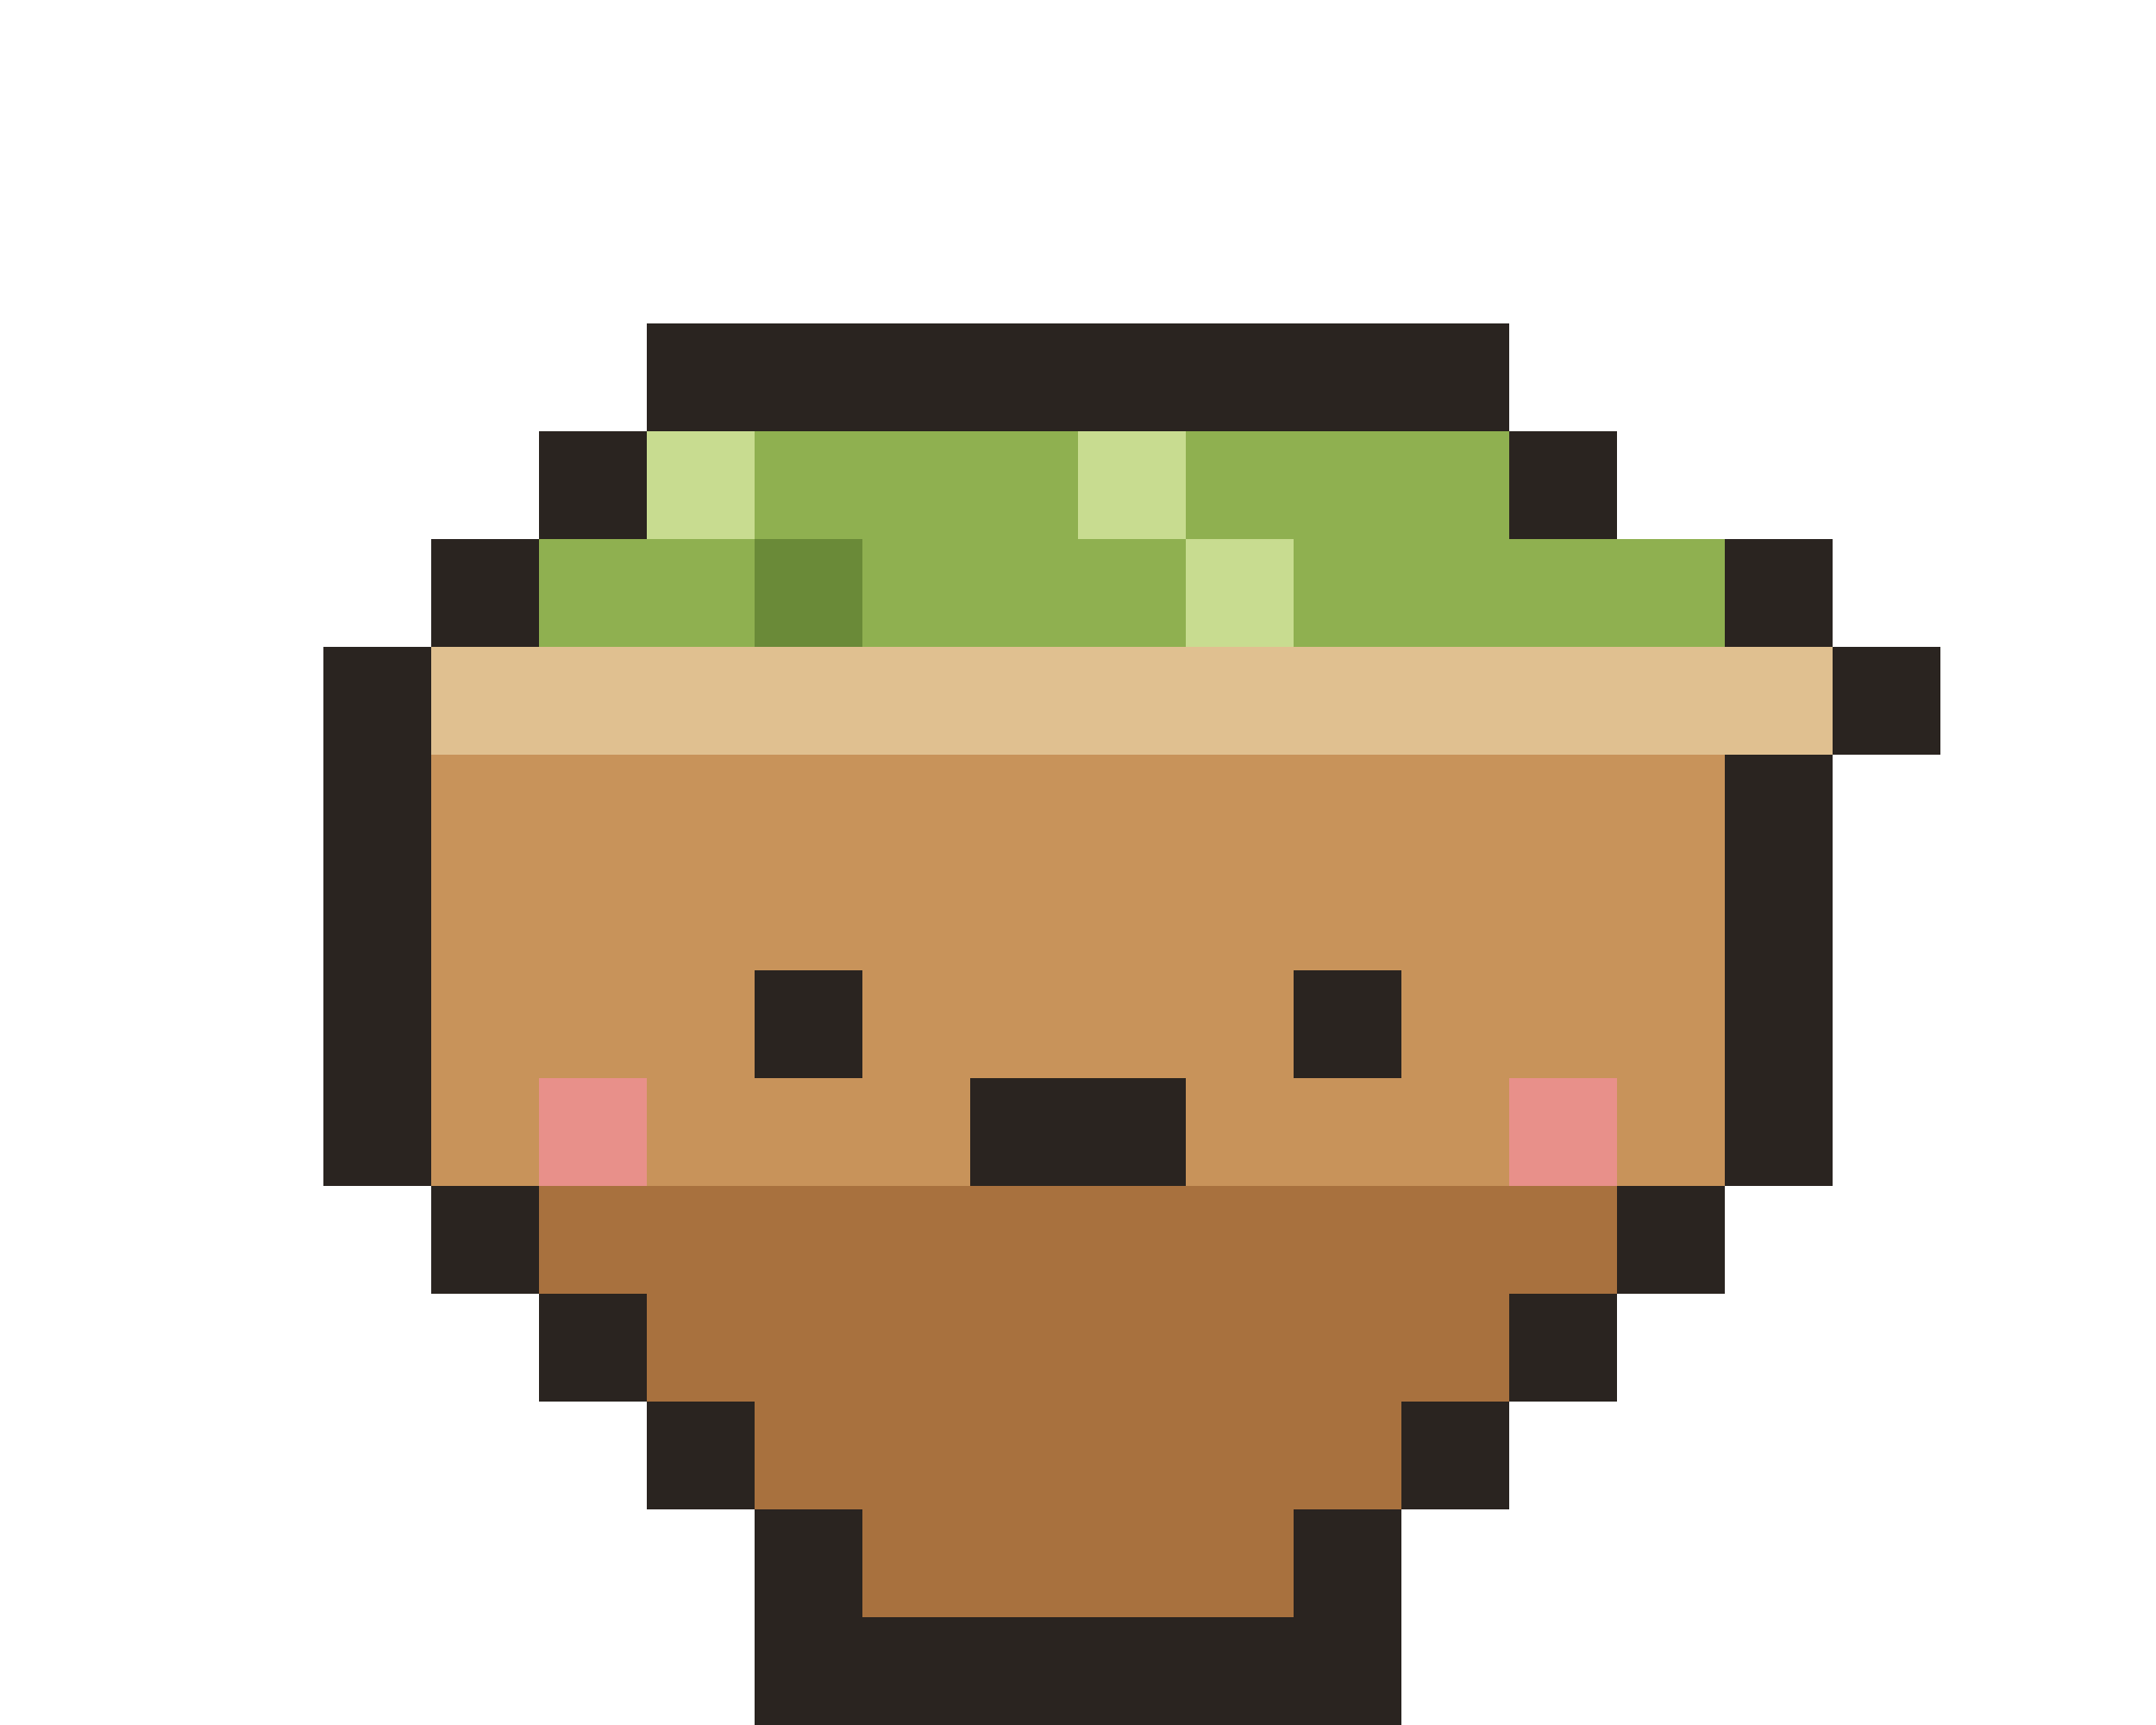
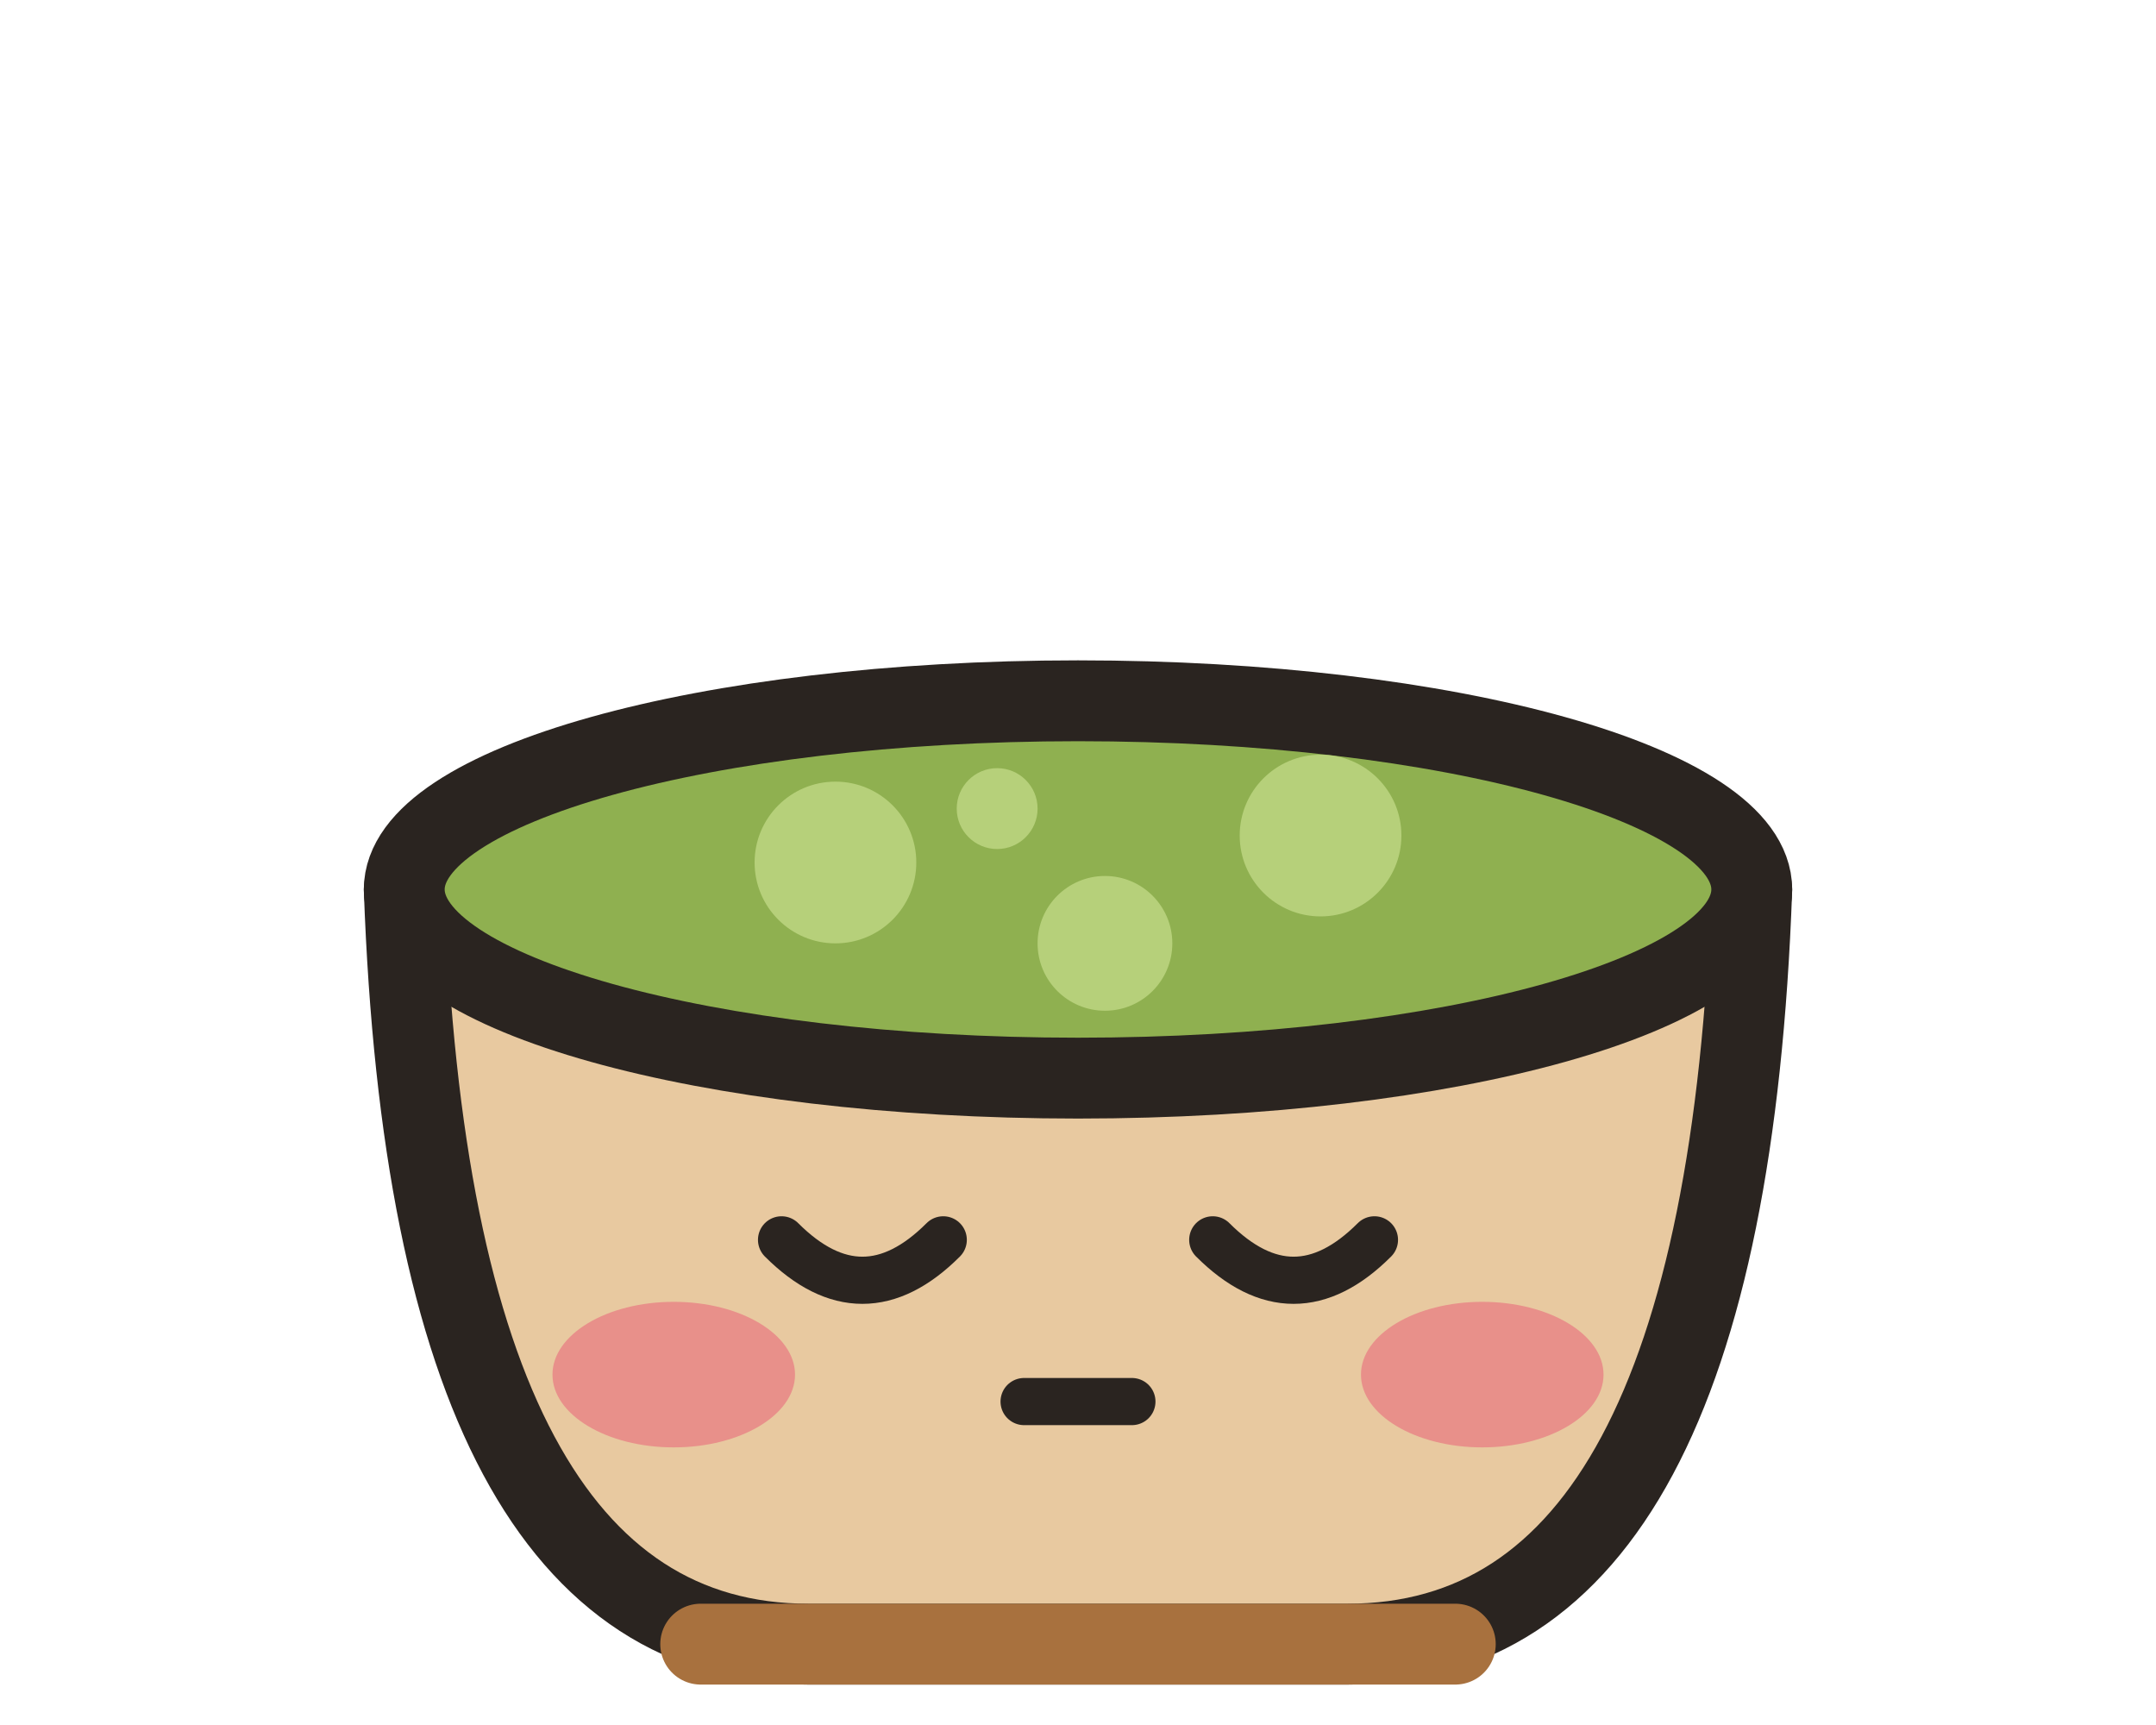
- <svg xmlns="http://www.w3.org/2000/svg" viewBox="0 0 20 16" width="160" height="128" shape-rendering="crispEdges">
-   <rect x="6" y="3" width="8" height="1" fill="#2a2420" />
-   <rect x="5" y="4" width="1" height="1" fill="#2a2420" />
-   <rect x="6" y="4" width="1" height="1" fill="#c8dc90" />
-   <rect x="7" y="4" width="3" height="1" fill="#8fb050" />
-   <rect x="10" y="4" width="1" height="1" fill="#c8dc90" />
-   <rect x="11" y="4" width="3" height="1" fill="#8fb050" />
-   <rect x="14" y="4" width="1" height="1" fill="#2a2420" />
-   <rect x="4" y="5" width="1" height="1" fill="#2a2420" />
-   <rect x="5" y="5" width="2" height="1" fill="#8fb050" />
-   <rect x="7" y="5" width="1" height="1" fill="#6a8a38" />
-   <rect x="8" y="5" width="3" height="1" fill="#8fb050" />
-   <rect x="11" y="5" width="1" height="1" fill="#c8dc90" />
-   <rect x="12" y="5" width="4" height="1" fill="#8fb050" />
-   <rect x="16" y="5" width="1" height="1" fill="#2a2420" />
-   <rect x="3" y="6" width="1" height="1" fill="#2a2420" />
-   <rect x="4" y="6" width="13" height="1" fill="#e0c090" />
-   <rect x="17" y="6" width="1" height="1" fill="#2a2420" />
-   <rect x="3" y="7" width="1" height="1" fill="#2a2420" />
-   <rect x="4" y="7" width="12" height="1" fill="#c8935a" />
-   <rect x="16" y="7" width="1" height="1" fill="#2a2420" />
-   <rect x="3" y="8" width="1" height="1" fill="#2a2420" />
-   <rect x="4" y="8" width="12" height="1" fill="#c8935a" />
-   <rect x="16" y="8" width="1" height="1" fill="#2a2420" />
-   <rect x="3" y="9" width="1" height="1" fill="#2a2420" />
-   <rect x="4" y="9" width="3" height="1" fill="#c8935a" />
-   <rect x="7" y="9" width="1" height="1" fill="#2a2420" />
-   <rect x="8" y="9" width="4" height="1" fill="#c8935a" />
-   <rect x="12" y="9" width="1" height="1" fill="#2a2420" />
-   <rect x="13" y="9" width="3" height="1" fill="#c8935a" />
-   <rect x="16" y="9" width="1" height="1" fill="#2a2420" />
-   <rect x="3" y="10" width="1" height="1" fill="#2a2420" />
-   <rect x="4" y="10" width="1" height="1" fill="#c8935a" />
-   <rect x="5" y="10" width="1" height="1" fill="#e8908a" />
-   <rect x="6" y="10" width="3" height="1" fill="#c8935a" />
-   <rect x="9" y="10" width="2" height="1" fill="#2a2420" />
-   <rect x="11" y="10" width="3" height="1" fill="#c8935a" />
-   <rect x="14" y="10" width="1" height="1" fill="#e8908a" />
-   <rect x="15" y="10" width="1" height="1" fill="#c8935a" />
-   <rect x="16" y="10" width="1" height="1" fill="#2a2420" />
-   <rect x="4" y="11" width="1" height="1" fill="#2a2420" />
-   <rect x="5" y="11" width="10" height="1" fill="#a8713e" />
-   <rect x="15" y="11" width="1" height="1" fill="#2a2420" />
-   <rect x="5" y="12" width="1" height="1" fill="#2a2420" />
-   <rect x="6" y="12" width="8" height="1" fill="#a8713e" />
-   <rect x="14" y="12" width="1" height="1" fill="#2a2420" />
-   <rect x="6" y="13" width="1" height="1" fill="#2a2420" />
-   <rect x="7" y="13" width="6" height="1" fill="#a8713e" />
-   <rect x="13" y="13" width="1" height="1" fill="#2a2420" />
-   <rect x="7" y="14" width="1" height="1" fill="#2a2420" />
-   <rect x="8" y="14" width="4" height="1" fill="#a8713e" />
-   <rect x="12" y="14" width="1" height="1" fill="#2a2420" />
-   <rect x="7" y="15" width="6" height="1" fill="#2a2420" />
+ <svg xmlns="http://www.w3.org/2000/svg" viewBox="0 0 160 128" width="160" height="128">
+   <path d="M30 66 L130 66 Q128 122 100 122 L60 122 Q32 122 30 66 Z" fill="#e8c9a0" stroke="#2a2420" stroke-width="6" stroke-linejoin="round" stroke-linecap="round" />
+   <path d="M52 122 L108 122" fill="none" stroke="#a8713e" stroke-width="6" stroke-linejoin="round" stroke-linecap="round" />
+   <ellipse cx="80" cy="66" rx="50" ry="14" fill="#8fb050" stroke="#2a2420" stroke-width="6" stroke-linejoin="round" stroke-linecap="round" />
+   <circle cx="62" cy="64" r="6" fill="#b6d07a" />
+   <circle cx="82" cy="70" r="5" fill="#b6d07a" />
+   <circle cx="98" cy="62" r="6" fill="#b6d07a" />
+   <circle cx="74" cy="60" r="3" fill="#b6d07a" />
+   <ellipse cx="50" cy="102" rx="9.0" ry="5.4" fill="#e8908a" />
+   <ellipse cx="110" cy="102" rx="9.0" ry="5.4" fill="#e8908a" />
+   <path d="M58 92 Q64 98 70 92" fill="none" stroke="#2a2420" stroke-width="3.5" stroke-linejoin="round" stroke-linecap="round" />
+   <path d="M90 92 Q96 98 102 92" fill="none" stroke="#2a2420" stroke-width="3.5" stroke-linejoin="round" stroke-linecap="round" />
+   <path d="M76 104 L84 104" fill="none" stroke="#2a2420" stroke-width="3.5" stroke-linejoin="round" stroke-linecap="round" />
</svg>
